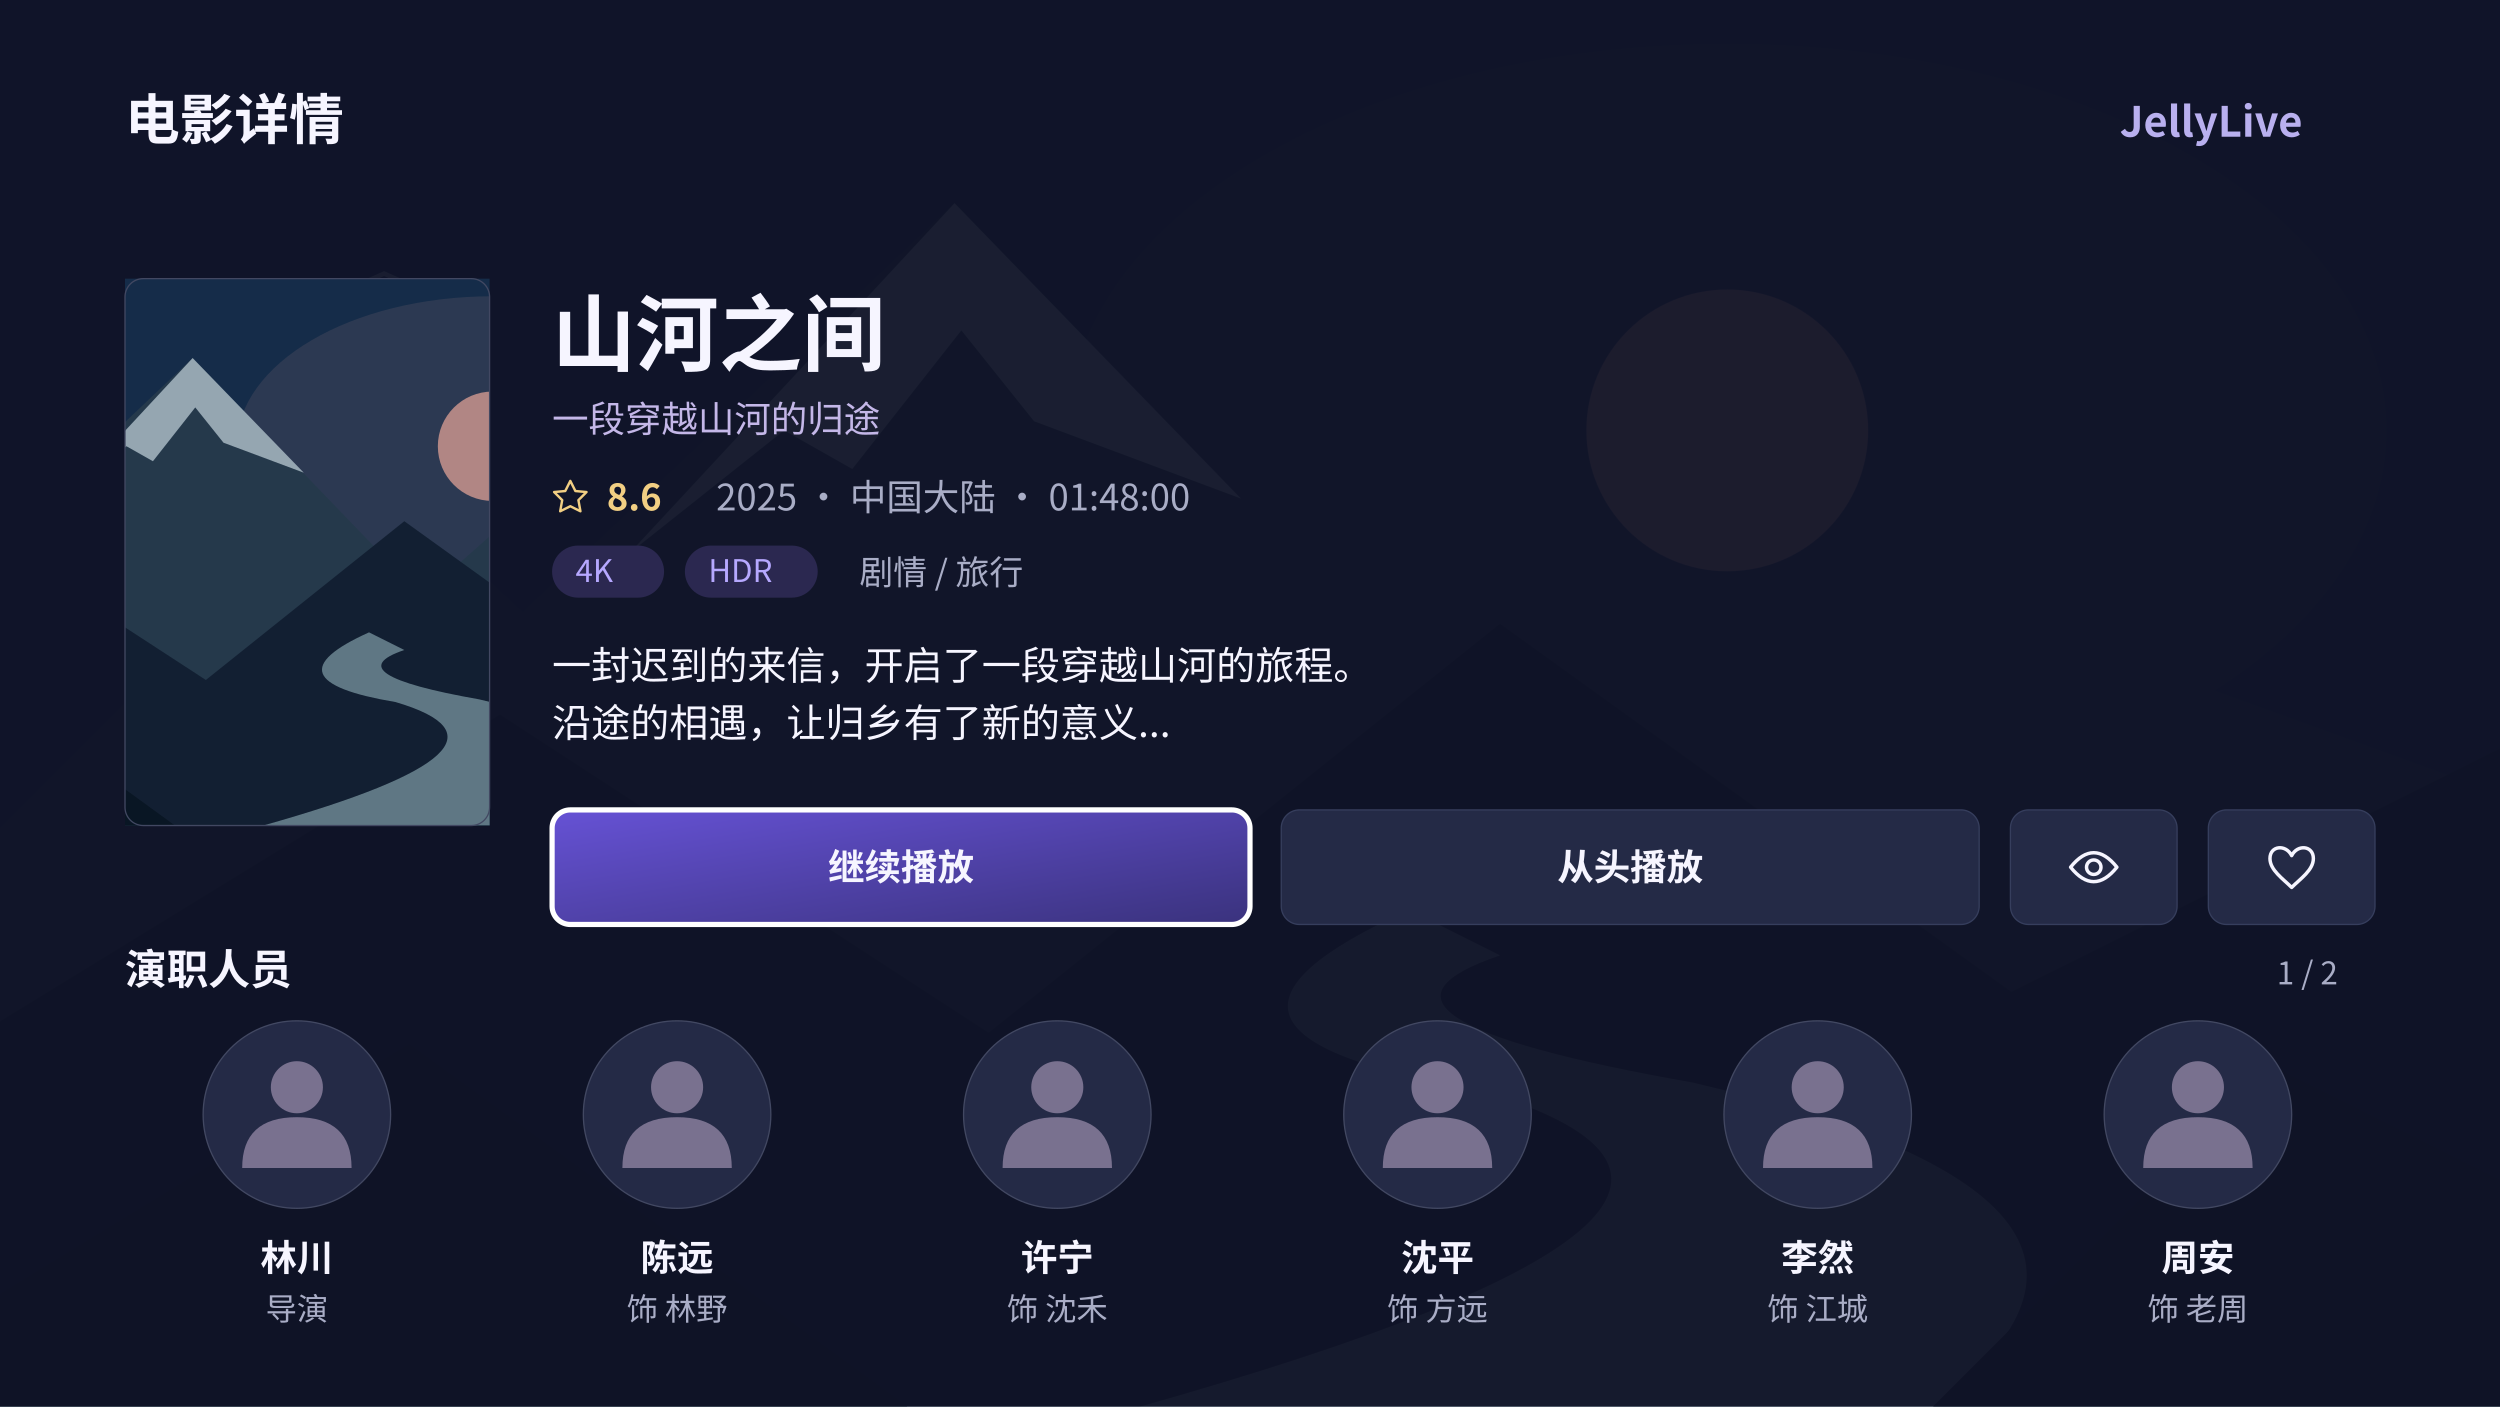
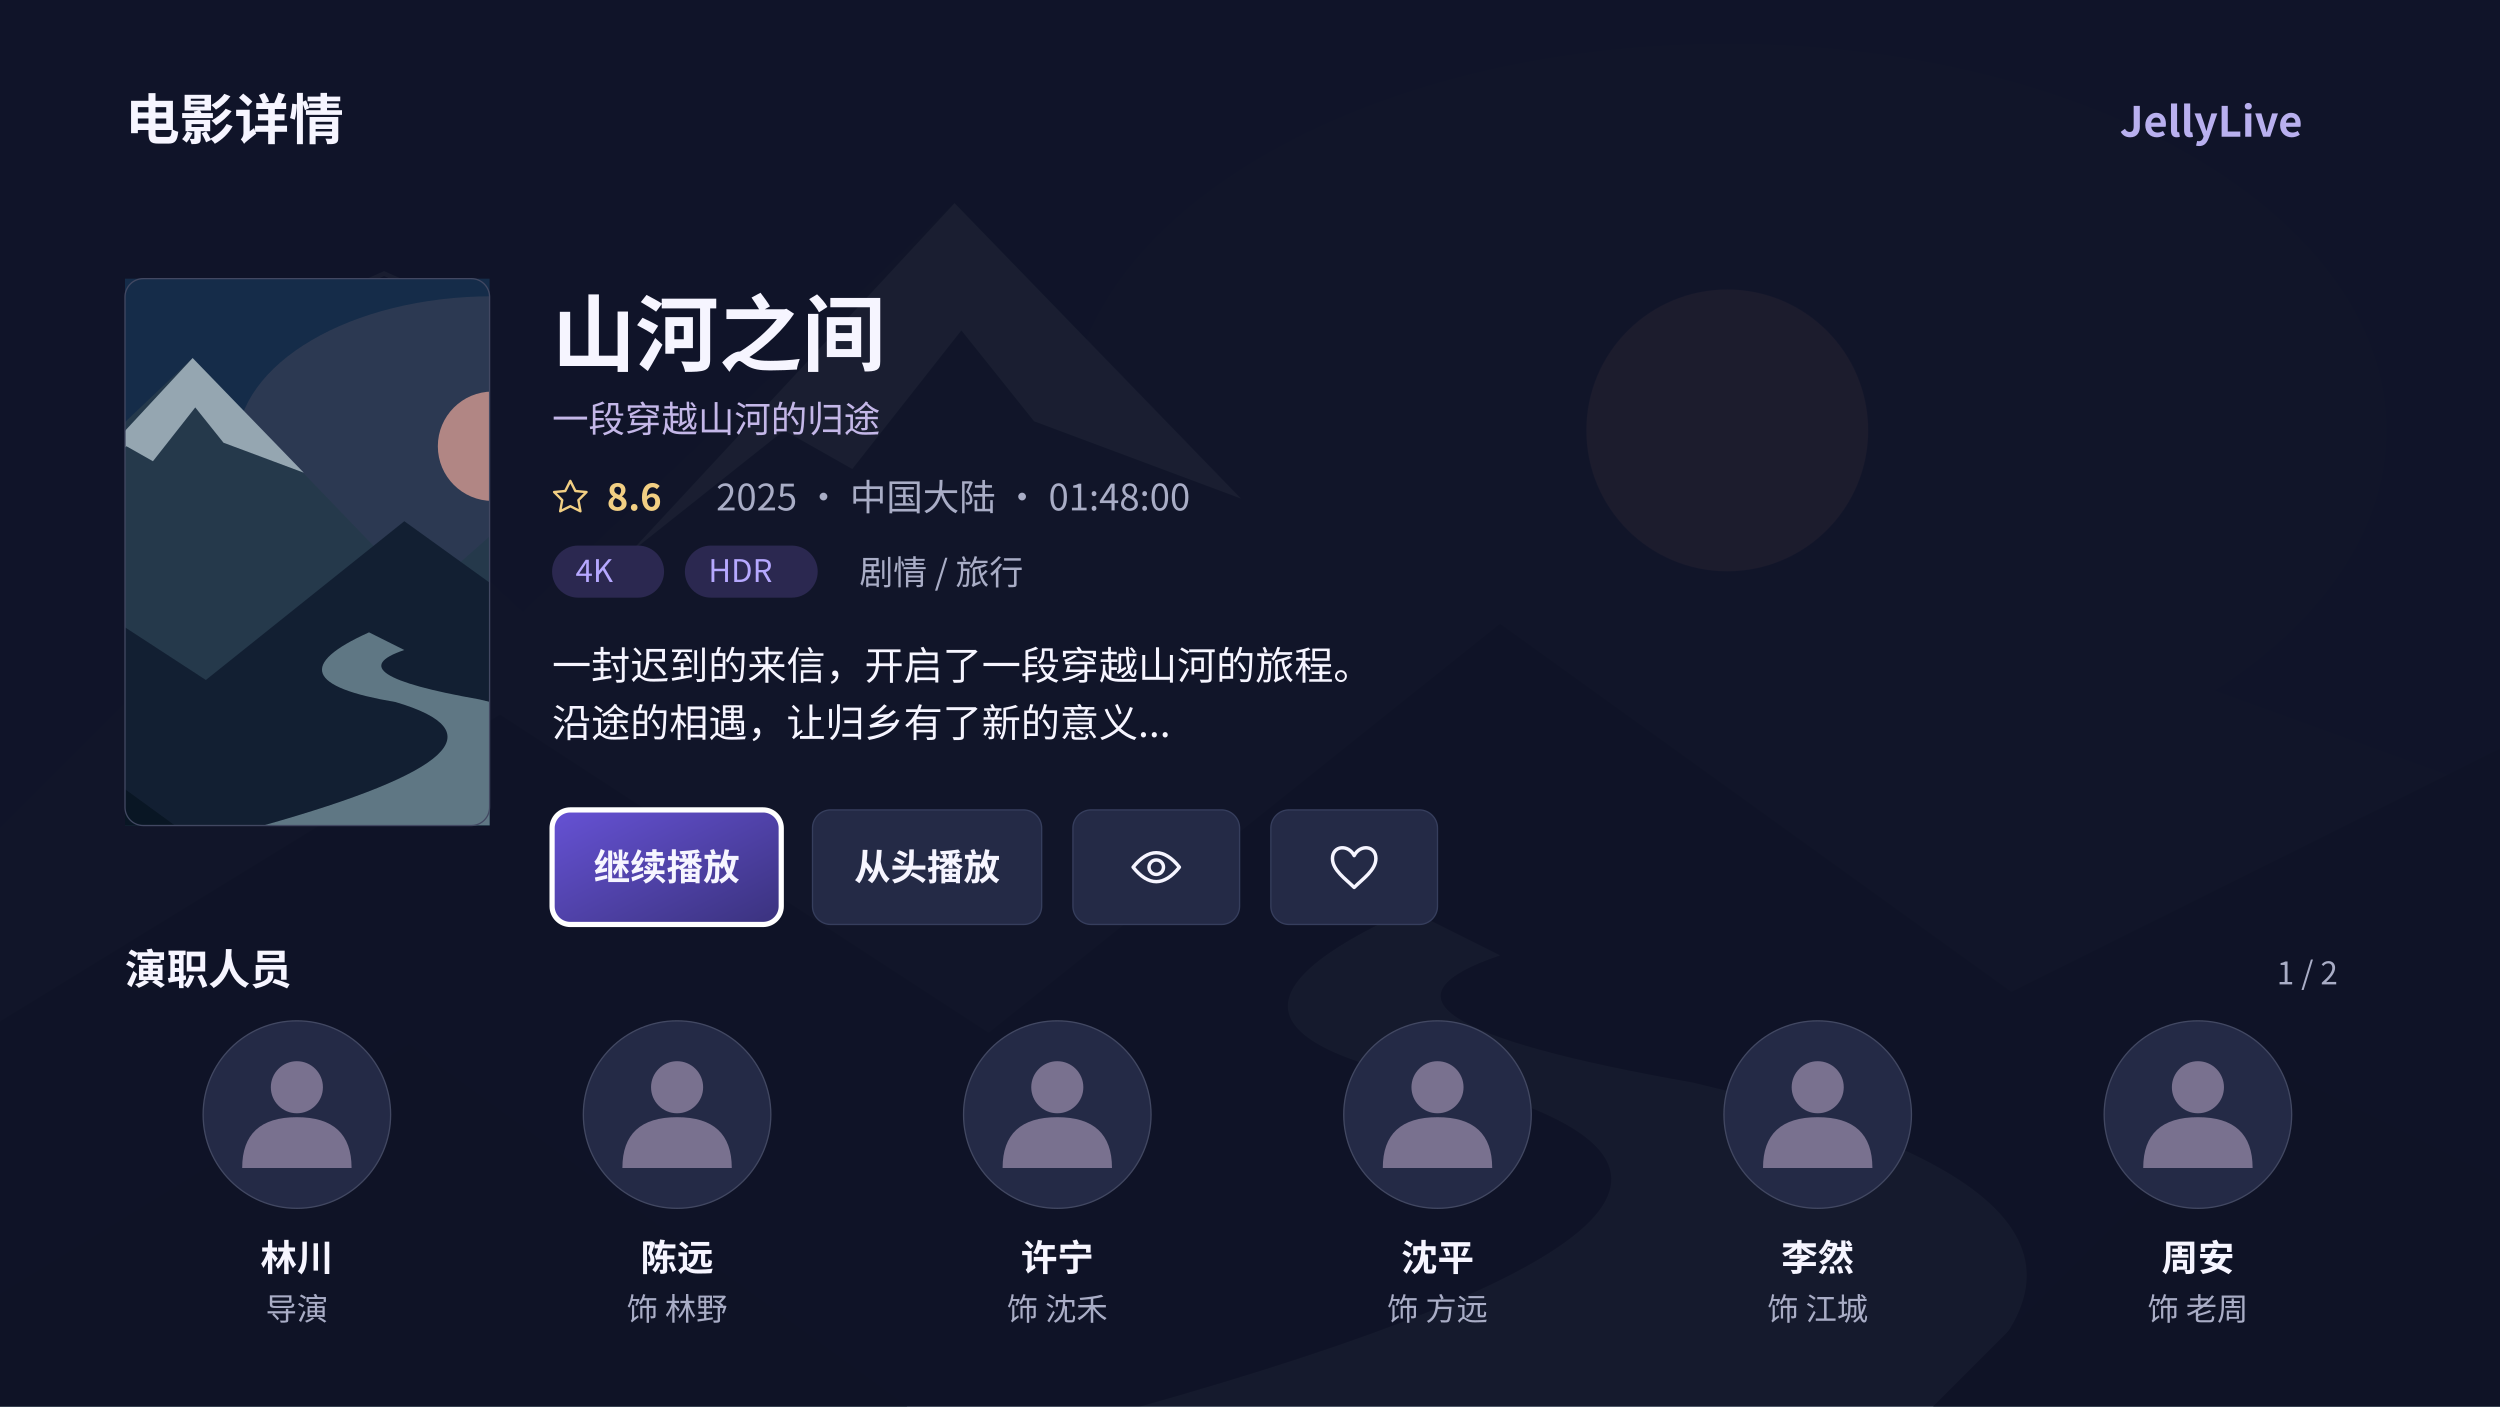
<svg xmlns="http://www.w3.org/2000/svg" width="1920" height="1080" viewBox="0 0 1920 1080" role="img" aria-labelledby="title desc">
  <defs>
    <linearGradient id="bg" x2="1" y2="1">
      <stop stop-color="#101326" />
      <stop offset="1" stop-color="#080c18" />
    </linearGradient>
    <linearGradient id="purple" x2="1" y2="1">
      <stop stop-color="#6652d5" />
      <stop offset="1" stop-color="#3a327d" />
    </linearGradient>
  </defs>
  <g font-family="Noto Sans CJK SC, Microsoft YaHei, sans-serif">
    <rect width="1920" height="1080" fill="url(#bg)" />
    <svg x="0" y="0" width="1920" height="1080" viewBox="0 0 1100 620" preserveAspectRatio="xMidYMid slice">
      <rect width="1100" height="620" fill="#152c49" />
      <ellipse cx="760" cy="190" rx="290" ry="170" fill="#b18684" opacity=".15" />
      <circle cx="760" cy="190" r="62" fill="#b18684" />
      <path d="M0 365 L160 205 L230 270 L420 90 L680 360 L810 245 L1100 350 V620 H0Z" fill="#25394b" />
      <path d="M277 244 L420 90 L546 220 L455 186 L423 146 L375 207 L345 190Z" fill="#c4d4dd" opacity=".7" />
      <path d="M0 450 L220 315 L435 455 L660 275 L885 437 L1100 330 V620 H0Z" fill="#121f32" />
      <path d="M620 401 Q500 455 650 480 Q820 530 500 620 H850 Q970 530 745 477 Q580 448 660 421Z" fill="#93b3bb" opacity=".6" />
      <path d="M0 570 L180 460 L400 620 H0Z M850 620 L1000 470 L1100 520 V620Z" fill="#091624" />
      <path d="M125 142 l12 -5 l11 5 M160 125 l9 -4 l9 4" fill="none" stroke="#dae1e7" stroke-width="2" opacity=".6" />
    </svg>
    <rect x="0" y="0" width="1920" height="1080" rx="0" fill="#101326" fill-opacity="0.92" stroke="none" stroke-width="1" />
    <text x="96" y="107" fill="#f6f5ff" font-size="42" font-weight="650">电影详情</text>
    <text x="1628" y="105" fill="#b9b0ef" font-size="32" font-weight="600">JellyLive</text>
    <svg x="96" y="214" width="280" height="420.0" viewBox="0 0 1100 620" preserveAspectRatio="xMidYMid slice">
      <rect width="1100" height="620" fill="#152c49" />
      <ellipse cx="760" cy="190" rx="290" ry="170" fill="#b18684" opacity=".15" />
      <circle cx="760" cy="190" r="62" fill="#b18684" />
      <path d="M0 365 L160 205 L230 270 L420 90 L680 360 L810 245 L1100 350 V620 H0Z" fill="#25394b" />
      <path d="M277 244 L420 90 L546 220 L455 186 L423 146 L375 207 L345 190Z" fill="#c4d4dd" opacity=".7" />
      <path d="M0 450 L220 315 L435 455 L660 275 L885 437 L1100 330 V620 H0Z" fill="#121f32" />
      <path d="M620 401 Q500 455 650 480 Q820 530 500 620 H850 Q970 530 745 477 Q580 448 660 421Z" fill="#93b3bb" opacity=".6" />
      <path d="M0 570 L180 460 L400 620 H0Z M850 620 L1000 470 L1100 520 V620Z" fill="#091624" />
      <path d="M125 142 l12 -5 l11 5 M160 125 l9 -4 l9 4" fill="none" stroke="#dae1e7" stroke-width="2" opacity=".6" />
    </svg>
    <rect x="96" y="214" width="280" height="420.0" rx="14" fill="none" stroke="#424862" stroke-width="1" />
    <text x="424" y="280" fill="#f6f5ff" font-size="64" font-weight="700">山河之间</text>
    <text x="424" y="332" fill="#c4b7e8" font-size="28" font-weight="400">一段穿越山河的归途</text>
    <g transform="translate(424 367) scale(0.7777778)">
      <path d="M18 3 L23 13 L34 14 L26 22 L28 33 L18 28 L8 33 L10 22 L2 14 L13 13 Z" fill="none" stroke="#f2cf83" stroke-width="2.4" stroke-linecap="round" stroke-linejoin="round" />
    </g>
    <text x="466" y="392" fill="#f2cf83" font-size="28" font-weight="600">8.6</text>
    <text x="550" y="392" fill="#a9adc6" font-size="28" font-weight="400">2025 · 中国大陆 · 01:48:00</text>
    <rect x="424" y="419" width="86" height="40" rx="20" fill="#2b2850" stroke="none" stroke-width="1" />
    <text x="442" y="447" fill="#b6a8ff" font-size="24" font-weight="400">4K</text>
    <rect x="526" y="419" width="102" height="40" rx="20" fill="#2b2850" stroke="none" stroke-width="1" />
    <text x="544" y="447" fill="#b6a8ff" font-size="24" font-weight="400">HDR</text>
    <text x="660" y="449" fill="#a9adc6" font-size="26" font-weight="400">剧情 / 旅行</text>
    <g data-role="overview" data-max-lines="2">
      <text x="424" y="522" fill="#f6f5ff" font-size="30" font-weight="400">一封迟到的来信，开启了一段穿越山河的旅程。</text>
      <text x="424" y="566" fill="#f6f5ff" font-size="30" font-weight="400">沿途的相遇，让归乡有了新的意义...</text>
    </g>
-     <rect x="424" y="622" width="536" height="88" rx="14" fill="url(#purple)" stroke="#ffffff" stroke-width="4" />
-     <text x="692.0" y="676.0" text-anchor="middle" fill="#f6f5ff" font-size="28" font-weight="600">继续播放</text>
-     <rect x="984" y="622" width="536" height="88" rx="14" fill="#242a46" stroke="#363e5d" stroke-width="1" />
-     <text x="1252.0" y="676.0" text-anchor="middle" fill="#f6f5ff" font-size="28" font-weight="600">从头播放</text>
+     <rect x="424" y="622" width="176" height="88" rx="14" fill="url(#purple)" stroke="#ffffff" stroke-width="4" />
+     <text x="512.0" y="676.0" text-anchor="middle" fill="#f6f5ff" font-size="28" font-weight="600">继续播放</text>
+     <rect x="624" y="622" width="176" height="88" rx="14" fill="#242a46" stroke="#363e5d" stroke-width="1" />
+     <text x="712.0" y="676.0" text-anchor="middle" fill="#f6f5ff" font-size="28" font-weight="600">从头播放</text>
    <g data-role="detail-action" aria-label="标为已看">
-       <rect x="1544" y="622" width="128" height="88" rx="14" fill="#242a46" stroke="#363e5d" stroke-width="1" />
-       <g transform="translate(1588 646) scale(1.111111)">
+       <rect x="824" y="622" width="128" height="88" rx="14" fill="#242a46" stroke="#363e5d" stroke-width="1" />
+       <g transform="translate(868 646) scale(1.111111)">
        <path d="M2 18 Q18 -2 34 18 Q18 38 2 18 Z M23 18 A5 5 0 1 1 13 18 A5 5 0 1 1 23 18" fill="none" stroke="#f6f5ff" stroke-width="2.4" stroke-linecap="round" stroke-linejoin="round" />
      </g>
    </g>
    <g data-role="detail-action" aria-label="收藏">
-       <rect x="1696" y="622" width="128" height="88" rx="14" fill="#242a46" stroke="#363e5d" stroke-width="1" />
-       <g transform="translate(1740 646) scale(1.111111)">
+       <rect x="976" y="622" width="128" height="88" rx="14" fill="#242a46" stroke="#363e5d" stroke-width="1" />
+       <g transform="translate(1020 646) scale(1.111111)">
        <path d="M18 32 C12 26 3 20 3 12 C3 3 14 2 18 10 C22 2 33 3 33 12 C33 20 24 26 18 32 Z" fill="none" stroke="#f6f5ff" stroke-width="2.4" stroke-linecap="round" stroke-linejoin="round" />
      </g>
    </g>
    <text x="96" y="756" fill="#f6f5ff" font-size="32" font-weight="600">演职人员</text>
    <text x="1772" y="756" text-anchor="middle" fill="#a9adc6" font-size="24" font-weight="400">1 / 2</text>
    <g data-role="cast-page" data-page="1" data-pages="2">
      <circle cx="228" cy="856" r="72" fill="#242a46" stroke="#424862" stroke-width="1" />
      <circle cx="228" cy="835" r="20" fill="#79718f" />
      <path d="M186 897 Q186 858 228 858 Q270 858 270 897" fill="#79718f" />
      <text x="228" y="976" text-anchor="middle" fill="#f6f5ff" font-size="28" font-weight="600">林川</text>
      <text x="228" y="1014" text-anchor="middle" fill="#a9adc6" font-size="24" font-weight="400">导演</text>
      <circle cx="520" cy="856" r="72" fill="#242a46" stroke="#424862" stroke-width="1" />
      <circle cx="520" cy="835" r="20" fill="#79718f" />
      <path d="M478 897 Q478 858 520 858 Q562 858 562 897" fill="#79718f" />
      <text x="520" y="976" text-anchor="middle" fill="#f6f5ff" font-size="28" font-weight="600">陈远</text>
      <text x="520" y="1014" text-anchor="middle" fill="#a9adc6" font-size="24" font-weight="400">饰 林野</text>
      <circle cx="812" cy="856" r="72" fill="#242a46" stroke="#424862" stroke-width="1" />
      <circle cx="812" cy="835" r="20" fill="#79718f" />
      <path d="M770 897 Q770 858 812 858 Q854 858 854 897" fill="#79718f" />
      <text x="812" y="976" text-anchor="middle" fill="#f6f5ff" font-size="28" font-weight="600">许宁</text>
      <text x="812" y="1014" text-anchor="middle" fill="#a9adc6" font-size="24" font-weight="400">饰 沈禾</text>
      <circle cx="1104" cy="856" r="72" fill="#242a46" stroke="#424862" stroke-width="1" />
      <circle cx="1104" cy="835" r="20" fill="#79718f" />
      <path d="M1062 897 Q1062 858 1104 858 Q1146 858 1146 897" fill="#79718f" />
      <text x="1104" y="976" text-anchor="middle" fill="#f6f5ff" font-size="28" font-weight="600">沈平</text>
      <text x="1104" y="1014" text-anchor="middle" fill="#a9adc6" font-size="24" font-weight="400">饰 方远</text>
      <circle cx="1396" cy="856" r="72" fill="#242a46" stroke="#424862" stroke-width="1" />
      <circle cx="1396" cy="835" r="20" fill="#79718f" />
      <path d="M1354 897 Q1354 858 1396 858 Q1438 858 1438 897" fill="#79718f" />
      <text x="1396" y="976" text-anchor="middle" fill="#f6f5ff" font-size="28" font-weight="600">李然</text>
      <text x="1396" y="1014" text-anchor="middle" fill="#a9adc6" font-size="24" font-weight="400">饰 江城</text>
      <circle cx="1688" cy="856" r="72" fill="#242a46" stroke="#424862" stroke-width="1" />
      <circle cx="1688" cy="835" r="20" fill="#79718f" />
      <path d="M1646 897 Q1646 858 1688 858 Q1730 858 1730 897" fill="#79718f" />
      <text x="1688" y="976" text-anchor="middle" fill="#f6f5ff" font-size="28" font-weight="600">周安</text>
      <text x="1688" y="1014" text-anchor="middle" fill="#a9adc6" font-size="24" font-weight="400">饰 老周</text>
    </g>
  </g>
</svg>
